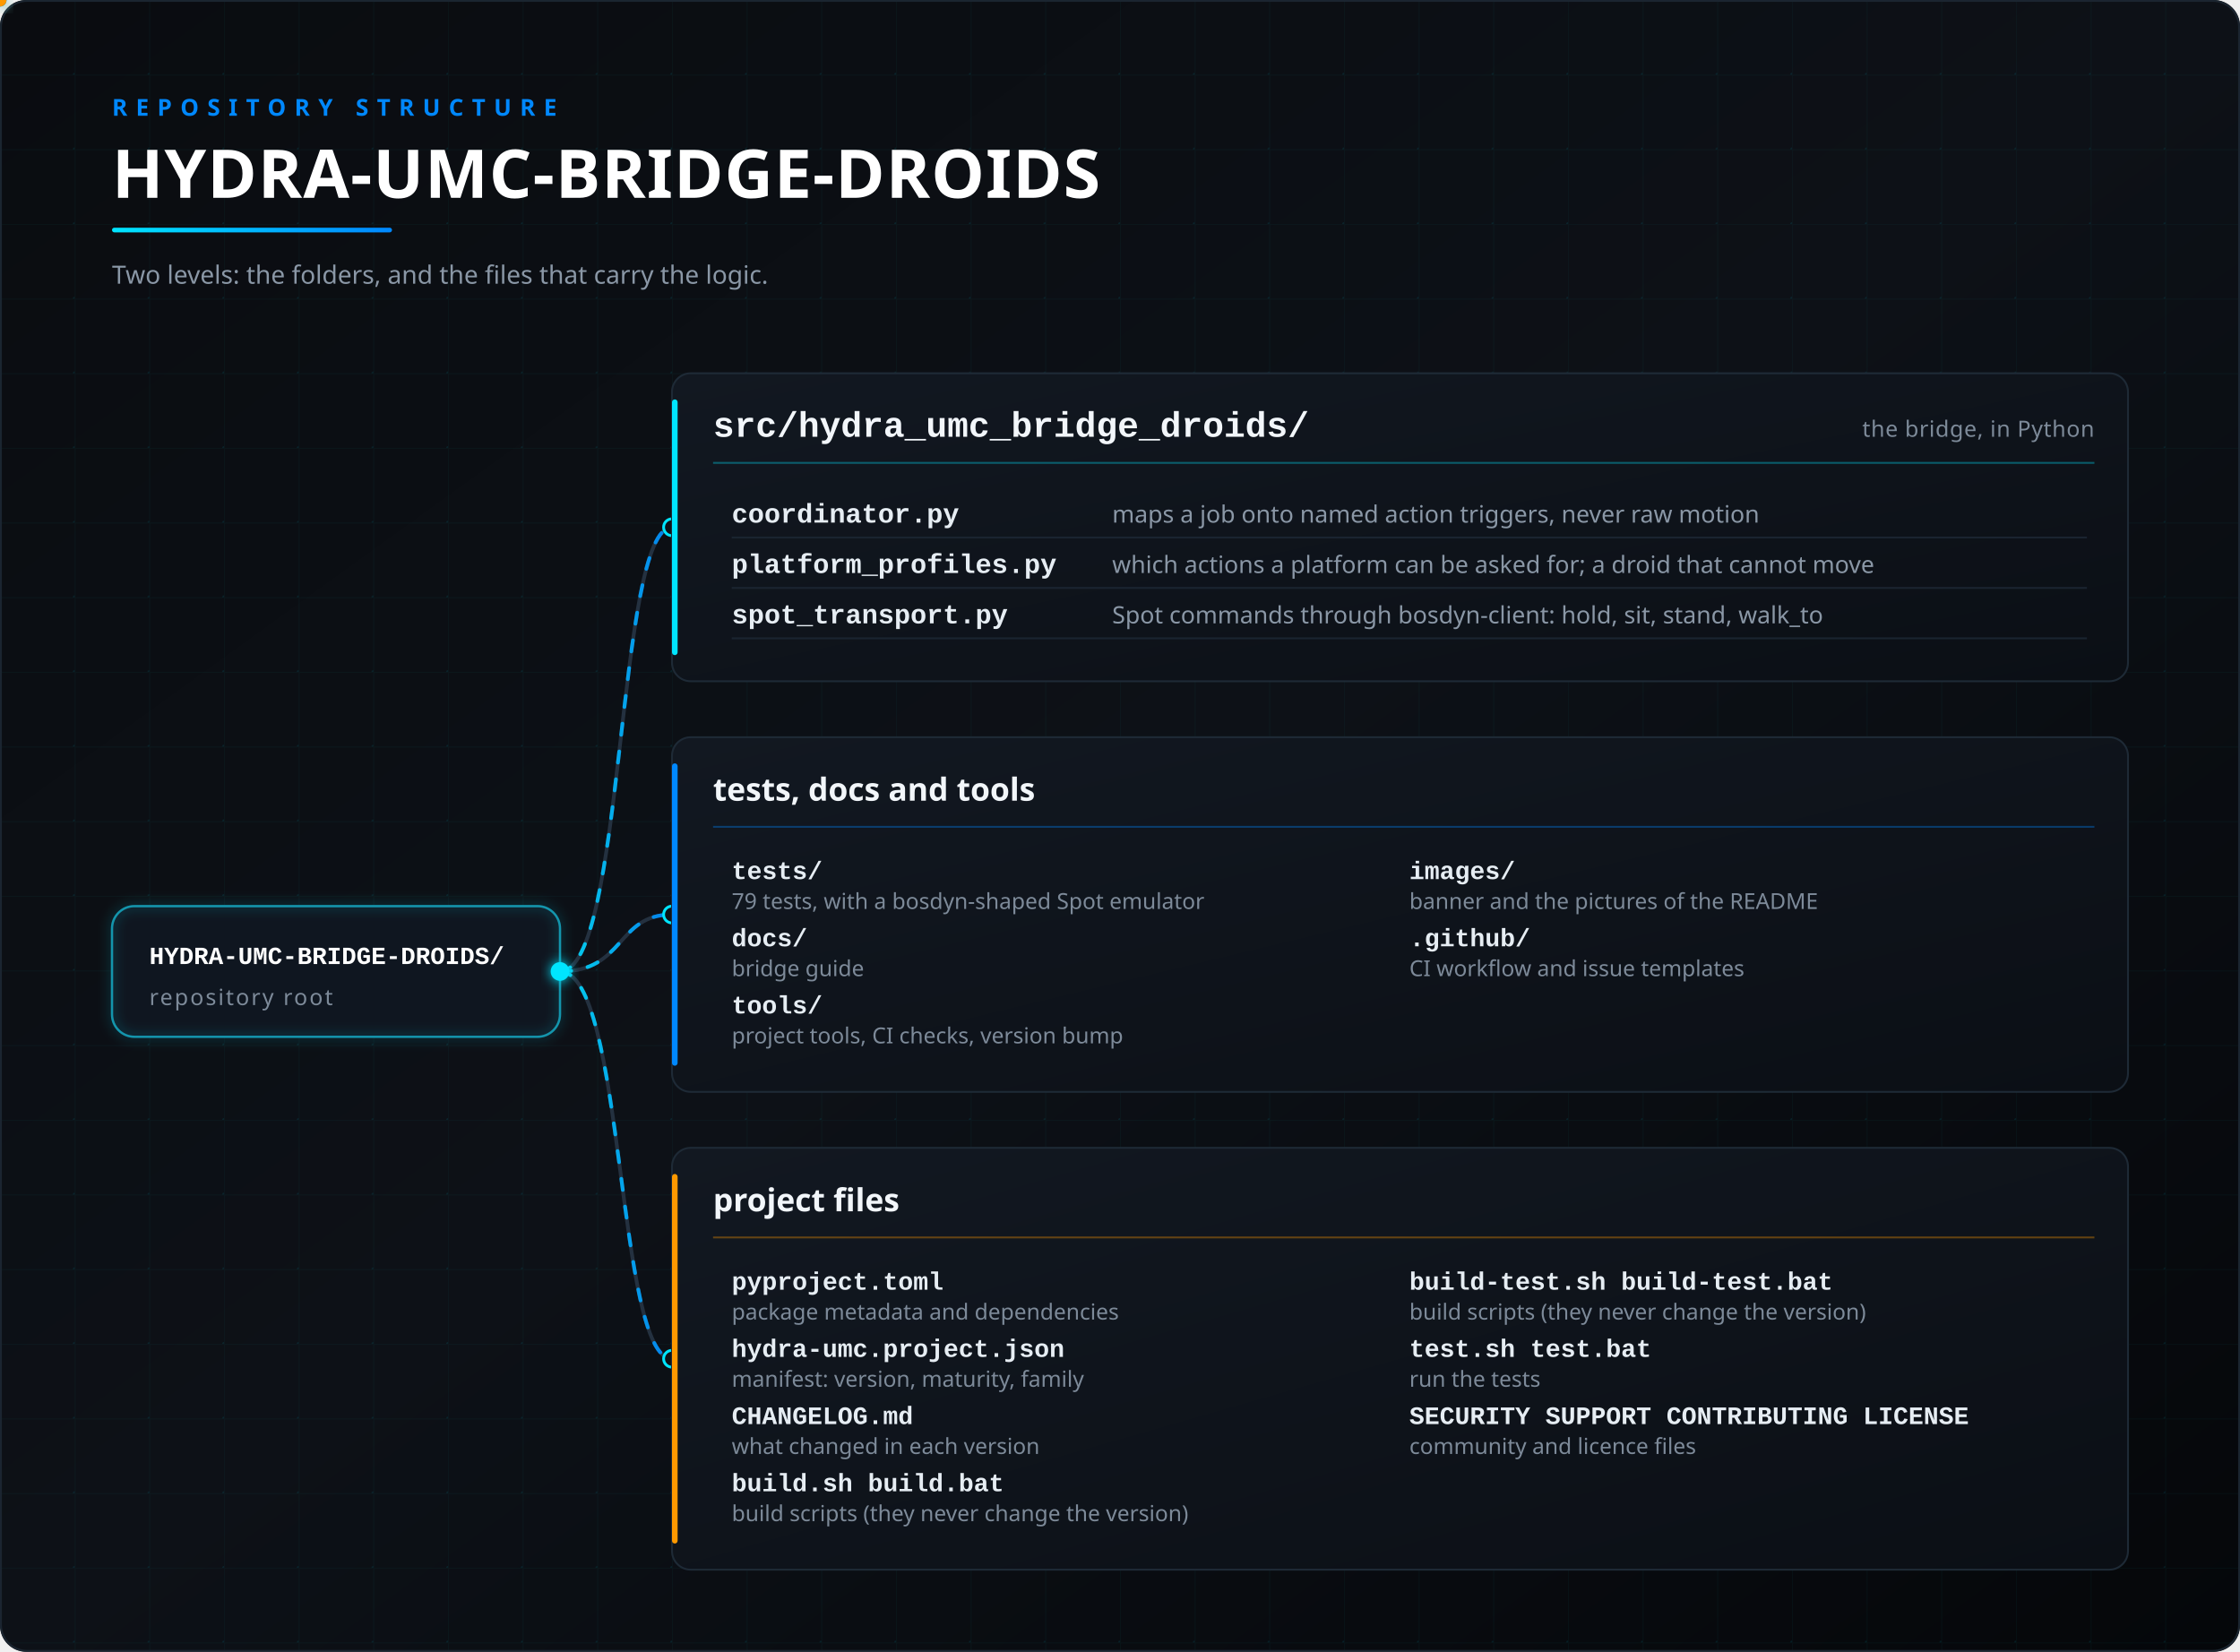
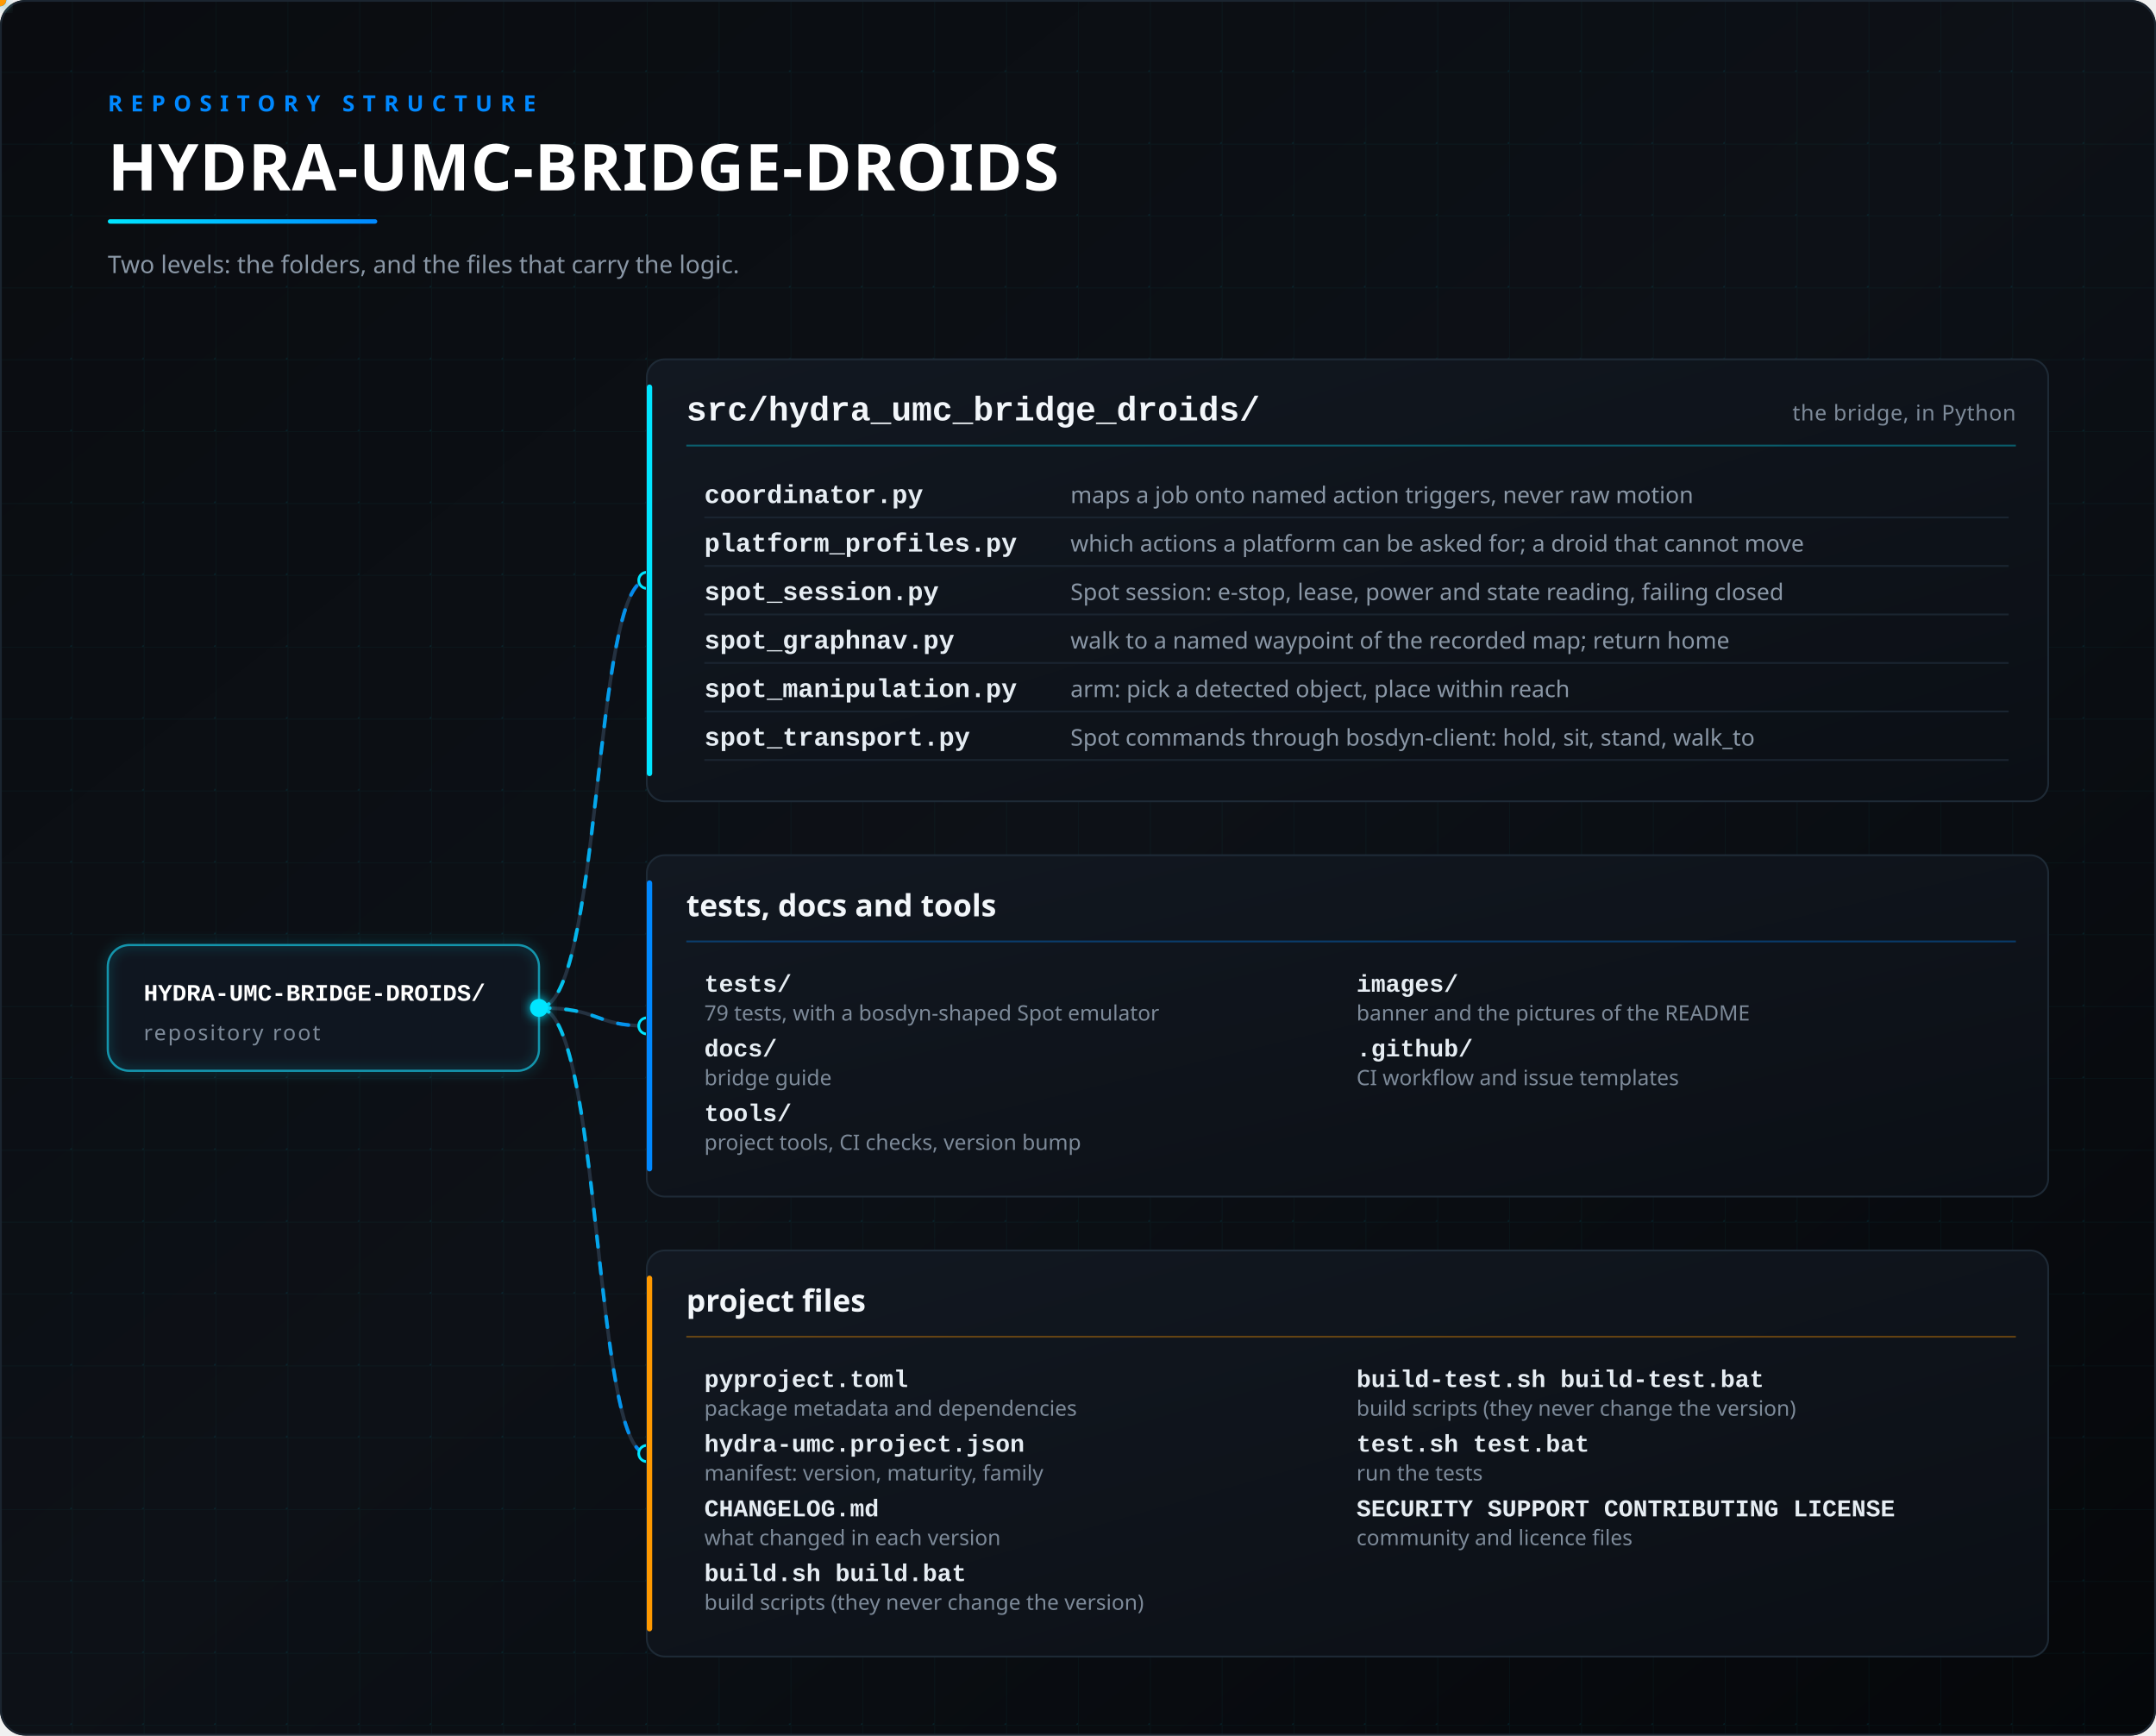
- <svg xmlns="http://www.w3.org/2000/svg" viewBox="0 0 1200 885" width="100%" role="img" aria-labelledby="t d">
+ <svg xmlns="http://www.w3.org/2000/svg" viewBox="0 0 1200 966" width="100%" role="img" aria-labelledby="t d">
  <defs>
    <linearGradient id="bg" x1="0" y1="0" x2="1" y2="1">
      <stop offset="0" stop-color="#0A0C10" />
      <stop offset="0.5" stop-color="#0D1117" />
      <stop offset="1" stop-color="#05070A" />
    </linearGradient>
    <linearGradient id="card" x1="0" y1="0" x2="1" y2="1">
      <stop offset="0" stop-color="#121821" />
      <stop offset="1" stop-color="#0B0F15" />
    </linearGradient>
    <linearGradient id="line" x1="0" y1="0" x2="1" y2="0">
      <stop offset="0" stop-color="#00E5FF" />
      <stop offset="1" stop-color="#0088FF" />
    </linearGradient>
    <filter id="glow" x="-50%" y="-50%" width="200%" height="200%">
      <feGaussianBlur stdDeviation="3" result="b" />
      <feMerge>
        <feMergeNode in="b" />
        <feMergeNode in="SourceGraphic" />
      </feMerge>
    </filter>
    <pattern id="grid" width="40" height="40" patternUnits="userSpaceOnUse">
      <path d="M40 0H0V40" fill="none" stroke="#00E5FF" stroke-opacity="0.035" />
      <circle cx="40" cy="40" r="1" fill="#00E5FF" fill-opacity="0.09" />
    </pattern>
  </defs>
-   <rect width="1200" height="885" rx="14" fill="url(#bg)" />
-   <rect width="1200" height="885" rx="14" fill="url(#grid)" />
-   <rect x="0.5" y="0.5" width="1199" height="884" rx="14" fill="none" stroke="#1B2530" />
+   <rect width="1200" height="966" rx="14" fill="url(#bg)" />
+   <rect width="1200" height="966" rx="14" fill="url(#grid)" />
+   <rect x="0.5" y="0.5" width="1199" height="965" rx="14" fill="none" stroke="#1B2530" />
  <text x="60" y="62" font-family="'Segoe UI','Noto Sans','Noto Sans CJK SC','Microsoft YaHei','Yu Gothic','Helvetica Neue',Helvetica,Arial,sans-serif" font-size="12.5" font-weight="600" fill="#0088FF" text-anchor="start" letter-spacing="4.5">REPOSITORY STRUCTURE</text>
  <text x="60" y="106" font-family="'Segoe UI','Noto Sans','Noto Sans CJK SC','Microsoft YaHei','Yu Gothic','Helvetica Neue',Helvetica,Arial,sans-serif" font-size="36" font-weight="700" fill="#FFFFFF" text-anchor="start" letter-spacing="0.5">HYDRA-UMC-BRIDGE-DROIDS</text>
  <rect x="60" y="122" width="150" height="2.5" rx="1.25" fill="url(#line)">
    <animate attributeName="width" values="40;150;150" keyTimes="0;0.4;1" dur="3s" repeatCount="indefinite" />
  </rect>
  <text x="60" y="152" font-family="'Segoe UI','Noto Sans','Noto Sans CJK SC','Microsoft YaHei','Yu Gothic','Helvetica Neue',Helvetica,Arial,sans-serif" font-size="13.5" font-weight="400" fill="#8A97A6" text-anchor="start">Two levels: the folders, and the files that carry the logic.</text>
-   <path id="c0" d="M300,520.5 C335,520.5 330,282.5 360,282.5" fill="none" stroke="#243140" stroke-width="2" />
-   <path d="M300,520.5 C335,520.5 330,282.5 360,282.5" fill="none" stroke="url(#line)" stroke-width="2" stroke-linecap="round" stroke-dasharray="6 9" opacity="0.9">
+   <path id="c0" d="M300,561 C335,561 330,323 360,323" fill="none" stroke="#243140" stroke-width="2" />
+   <path d="M300,561 C335,561 330,323 360,323" fill="none" stroke="url(#line)" stroke-width="2" stroke-linecap="round" stroke-dasharray="6 9" opacity="0.9">
    <animate attributeName="stroke-dashoffset" from="0" to="-30" dur="1.6s" repeatCount="indefinite" />
  </path>
-   <circle cx="360" cy="282.5" r="4.5" fill="#0D1117" stroke="#00E5FF" stroke-width="1.5" />
-   <path id="c1" d="M300,520.5 C335,520.5 330,490 360,490" fill="none" stroke="#243140" stroke-width="2" />
-   <path d="M300,520.5 C335,520.5 330,490 360,490" fill="none" stroke="url(#line)" stroke-width="2" stroke-linecap="round" stroke-dasharray="6 9" opacity="0.9">
+   <circle cx="360" cy="323" r="4.5" fill="#0D1117" stroke="#00E5FF" stroke-width="1.5" />
+   <path id="c1" d="M300,561 C335,561 330,571 360,571" fill="none" stroke="#243140" stroke-width="2" />
+   <path d="M300,561 C335,561 330,571 360,571" fill="none" stroke="url(#line)" stroke-width="2" stroke-linecap="round" stroke-dasharray="6 9" opacity="0.9">
    <animate attributeName="stroke-dashoffset" from="0" to="-30" dur="1.6s" repeatCount="indefinite" />
  </path>
-   <circle cx="360" cy="490" r="4.5" fill="#0D1117" stroke="#00E5FF" stroke-width="1.5" />
-   <path id="c2" d="M300,520.5 C335,520.5 330,728 360,728" fill="none" stroke="#243140" stroke-width="2" />
-   <path d="M300,520.5 C335,520.5 330,728 360,728" fill="none" stroke="url(#line)" stroke-width="2" stroke-linecap="round" stroke-dasharray="6 9" opacity="0.9">
+   <circle cx="360" cy="571" r="4.5" fill="#0D1117" stroke="#00E5FF" stroke-width="1.5" />
+   <path id="c2" d="M300,561 C335,561 330,809 360,809" fill="none" stroke="#243140" stroke-width="2" />
+   <path d="M300,561 C335,561 330,809 360,809" fill="none" stroke="url(#line)" stroke-width="2" stroke-linecap="round" stroke-dasharray="6 9" opacity="0.9">
    <animate attributeName="stroke-dashoffset" from="0" to="-30" dur="1.6s" repeatCount="indefinite" />
  </path>
-   <circle cx="360" cy="728" r="4.5" fill="#0D1117" stroke="#00E5FF" stroke-width="1.5" />
+   <circle cx="360" cy="809" r="4.5" fill="#0D1117" stroke="#00E5FF" stroke-width="1.5" />
  <circle r="3.5" fill="#00E5FF" filter="url(#glow)">
    <animateMotion dur="3.4s" repeatCount="indefinite">
      <mpath href="#c0" />
    </animateMotion>
  </circle>
  <circle r="3.5" fill="#0088FF" filter="url(#glow)">
    <animateMotion dur="4.2s" repeatCount="indefinite">
      <mpath href="#c1" />
    </animateMotion>
  </circle>
  <circle r="3.5" fill="#FF9900" filter="url(#glow)">
    <animateMotion dur="5.0s" repeatCount="indefinite">
      <mpath href="#c2" />
    </animateMotion>
  </circle>
-   <rect x="60" y="485.5" width="240" height="70" rx="12" fill="#0F1620" stroke="#2A3A4C" stroke-width="1.2" />
-   <rect x="60" y="485.5" width="240" height="70" rx="12" fill="none" stroke="#00E5FF" stroke-opacity="0.5" stroke-width="1.2" filter="url(#glow)">
+   <rect x="60" y="526" width="240" height="70" rx="12" fill="#0F1620" stroke="#2A3A4C" stroke-width="1.2" />
+   <rect x="60" y="526" width="240" height="70" rx="12" fill="none" stroke="#00E5FF" stroke-opacity="0.5" stroke-width="1.2" filter="url(#glow)">
    <animate attributeName="stroke-opacity" values="0.15;0.6;0.15" dur="3.6s" repeatCount="indefinite" />
  </rect>
-   <text x="80" y="516.5" font-family="'JetBrains Mono','Cascadia Code','SFMono-Regular',Consolas,'Liberation Mono',monospace" font-size="13.2" font-weight="700" fill="#FFFFFF" text-anchor="start">HYDRA-UMC-BRIDGE-DROIDS/</text>
-   <text x="80" y="538.5" font-family="'Segoe UI','Noto Sans','Noto Sans CJK SC','Microsoft YaHei','Yu Gothic','Helvetica Neue',Helvetica,Arial,sans-serif" font-size="12" font-weight="400" fill="#7D8A99" text-anchor="start" letter-spacing="1">repository root</text>
-   <circle cx="300" cy="520.5" r="5" fill="#00E5FF" filter="url(#glow)" />
-   <rect x="360" y="200" width="780" height="165" rx="10" fill="url(#card)" stroke="#1E2A36" stroke-width="1" />
-   <rect x="360" y="214" width="3" height="137" rx="1.5" fill="#00E5FF">
+   <text x="80" y="557" font-family="'JetBrains Mono','Cascadia Code','SFMono-Regular',Consolas,'Liberation Mono',monospace" font-size="13.2" font-weight="700" fill="#FFFFFF" text-anchor="start">HYDRA-UMC-BRIDGE-DROIDS/</text>
+   <text x="80" y="579" font-family="'Segoe UI','Noto Sans','Noto Sans CJK SC','Microsoft YaHei','Yu Gothic','Helvetica Neue',Helvetica,Arial,sans-serif" font-size="12" font-weight="400" fill="#7D8A99" text-anchor="start" letter-spacing="1">repository root</text>
+   <circle cx="300" cy="561" r="5" fill="#00E5FF" filter="url(#glow)" />
+   <rect x="360" y="200" width="780" height="246" rx="10" fill="url(#card)" stroke="#1E2A36" stroke-width="1" />
+   <rect x="360" y="214" width="3" height="218" rx="1.5" fill="#00E5FF">
    <animate attributeName="opacity" values="0.55;1;0.55" dur="4s" begin="0s" repeatCount="indefinite" />
  </rect>
  <text x="382" y="234" font-family="'JetBrains Mono','Cascadia Code','SFMono-Regular',Consolas,'Liberation Mono',monospace" font-size="19" font-weight="700" fill="#F2F6FA" text-anchor="start">src/hydra_umc_bridge_droids/</text>
  <text x="1122" y="234" font-family="'Segoe UI','Noto Sans','Noto Sans CJK SC','Microsoft YaHei','Yu Gothic','Helvetica Neue',Helvetica,Arial,sans-serif" font-size="12" font-weight="400" fill="#7D8A99" text-anchor="end" letter-spacing="0.3">the bridge, in Python</text>
  <line x1="382" y1="248" x2="1122" y2="248" stroke="#00E5FF" stroke-opacity="0.35" stroke-width="1" />
  <text x="392" y="280" font-family="'JetBrains Mono','Cascadia Code','SFMono-Regular',Consolas,'Liberation Mono',monospace" font-size="14.5" font-weight="600" fill="#E6EDF3" text-anchor="start">coordinator.py</text>
  <text x="595.8" y="280" font-family="'Segoe UI','Noto Sans','Noto Sans CJK SC','Microsoft YaHei','Yu Gothic','Helvetica Neue',Helvetica,Arial,sans-serif" font-size="12.8" font-weight="400" fill="#8A97A6" text-anchor="start">maps a job onto named action triggers, never raw motion</text>
  <line x1="392" y1="288" x2="1118" y2="288" stroke="#1A2430" stroke-width="1" />
  <text x="392" y="307" font-family="'JetBrains Mono','Cascadia Code','SFMono-Regular',Consolas,'Liberation Mono',monospace" font-size="14.5" font-weight="600" fill="#E6EDF3" text-anchor="start">platform_profiles.py</text>
  <text x="595.8" y="307" font-family="'Segoe UI','Noto Sans','Noto Sans CJK SC','Microsoft YaHei','Yu Gothic','Helvetica Neue',Helvetica,Arial,sans-serif" font-size="12.8" font-weight="400" fill="#8A97A6" text-anchor="start">which actions a platform can be asked for; a droid that cannot move</text>
  <line x1="392" y1="315" x2="1118" y2="315" stroke="#1A2430" stroke-width="1" />
-   <text x="392" y="334" font-family="'JetBrains Mono','Cascadia Code','SFMono-Regular',Consolas,'Liberation Mono',monospace" font-size="14.5" font-weight="600" fill="#E6EDF3" text-anchor="start">spot_transport.py</text>
-   <text x="595.8" y="334" font-family="'Segoe UI','Noto Sans','Noto Sans CJK SC','Microsoft YaHei','Yu Gothic','Helvetica Neue',Helvetica,Arial,sans-serif" font-size="12.8" font-weight="400" fill="#8A97A6" text-anchor="start">Spot commands through bosdyn-client: hold, sit, stand, walk_to</text>
+   <text x="392" y="334" font-family="'JetBrains Mono','Cascadia Code','SFMono-Regular',Consolas,'Liberation Mono',monospace" font-size="14.5" font-weight="600" fill="#E6EDF3" text-anchor="start">spot_session.py</text>
+   <text x="595.8" y="334" font-family="'Segoe UI','Noto Sans','Noto Sans CJK SC','Microsoft YaHei','Yu Gothic','Helvetica Neue',Helvetica,Arial,sans-serif" font-size="12.8" font-weight="400" fill="#8A97A6" text-anchor="start">Spot session: e-stop, lease, power and state reading, failing closed</text>
  <line x1="392" y1="342" x2="1118" y2="342" stroke="#1A2430" stroke-width="1" />
-   <rect x="360" y="395" width="780" height="190" rx="10" fill="url(#card)" stroke="#1E2A36" stroke-width="1" />
-   <rect x="360" y="409" width="3" height="162" rx="1.5" fill="#0088FF">
+   <text x="392" y="361" font-family="'JetBrains Mono','Cascadia Code','SFMono-Regular',Consolas,'Liberation Mono',monospace" font-size="14.5" font-weight="600" fill="#E6EDF3" text-anchor="start">spot_graphnav.py</text>
+   <text x="595.8" y="361" font-family="'Segoe UI','Noto Sans','Noto Sans CJK SC','Microsoft YaHei','Yu Gothic','Helvetica Neue',Helvetica,Arial,sans-serif" font-size="12.8" font-weight="400" fill="#8A97A6" text-anchor="start">walk to a named waypoint of the recorded map; return home</text>
+   <line x1="392" y1="369" x2="1118" y2="369" stroke="#1A2430" stroke-width="1" />
+   <text x="392" y="388" font-family="'JetBrains Mono','Cascadia Code','SFMono-Regular',Consolas,'Liberation Mono',monospace" font-size="14.5" font-weight="600" fill="#E6EDF3" text-anchor="start">spot_manipulation.py</text>
+   <text x="595.8" y="388" font-family="'Segoe UI','Noto Sans','Noto Sans CJK SC','Microsoft YaHei','Yu Gothic','Helvetica Neue',Helvetica,Arial,sans-serif" font-size="12.8" font-weight="400" fill="#8A97A6" text-anchor="start">arm: pick a detected object, place within reach</text>
+   <line x1="392" y1="396" x2="1118" y2="396" stroke="#1A2430" stroke-width="1" />
+   <text x="392" y="415" font-family="'JetBrains Mono','Cascadia Code','SFMono-Regular',Consolas,'Liberation Mono',monospace" font-size="14.5" font-weight="600" fill="#E6EDF3" text-anchor="start">spot_transport.py</text>
+   <text x="595.8" y="415" font-family="'Segoe UI','Noto Sans','Noto Sans CJK SC','Microsoft YaHei','Yu Gothic','Helvetica Neue',Helvetica,Arial,sans-serif" font-size="12.8" font-weight="400" fill="#8A97A6" text-anchor="start">Spot commands through bosdyn-client: hold, sit, stand, walk_to</text>
+   <line x1="392" y1="423" x2="1118" y2="423" stroke="#1A2430" stroke-width="1" />
+   <rect x="360" y="476" width="780" height="190" rx="10" fill="url(#card)" stroke="#1E2A36" stroke-width="1" />
+   <rect x="360" y="490" width="3" height="162" rx="1.5" fill="#0088FF">
    <animate attributeName="opacity" values="0.55;1;0.55" dur="4s" begin="0.6s" repeatCount="indefinite" />
  </rect>
-   <text x="382" y="429" font-family="'Segoe UI','Noto Sans','Noto Sans CJK SC','Microsoft YaHei','Yu Gothic','Helvetica Neue',Helvetica,Arial,sans-serif" font-size="17" font-weight="700" fill="#F2F6FA" text-anchor="start">tests, docs and tools</text>
-   <line x1="382" y1="443" x2="1122" y2="443" stroke="#0088FF" stroke-opacity="0.35" stroke-width="1" />
-   <text x="392" y="471" font-family="'JetBrains Mono','Cascadia Code','SFMono-Regular',Consolas,'Liberation Mono',monospace" font-size="13.5" font-weight="600" fill="#E6EDF3" text-anchor="start">tests/</text>
-   <text x="392" y="487" font-family="'Segoe UI','Noto Sans','Noto Sans CJK SC','Microsoft YaHei','Yu Gothic','Helvetica Neue',Helvetica,Arial,sans-serif" font-size="11.8" font-weight="400" fill="#7D8A99" text-anchor="start">79 tests, with a bosdyn-shaped Spot emulator</text>
-   <text x="392" y="507" font-family="'JetBrains Mono','Cascadia Code','SFMono-Regular',Consolas,'Liberation Mono',monospace" font-size="13.5" font-weight="600" fill="#E6EDF3" text-anchor="start">docs/</text>
-   <text x="392" y="523" font-family="'Segoe UI','Noto Sans','Noto Sans CJK SC','Microsoft YaHei','Yu Gothic','Helvetica Neue',Helvetica,Arial,sans-serif" font-size="11.8" font-weight="400" fill="#7D8A99" text-anchor="start">bridge guide</text>
-   <text x="392" y="543" font-family="'JetBrains Mono','Cascadia Code','SFMono-Regular',Consolas,'Liberation Mono',monospace" font-size="13.5" font-weight="600" fill="#E6EDF3" text-anchor="start">tools/</text>
-   <text x="392" y="559" font-family="'Segoe UI','Noto Sans','Noto Sans CJK SC','Microsoft YaHei','Yu Gothic','Helvetica Neue',Helvetica,Arial,sans-serif" font-size="11.8" font-weight="400" fill="#7D8A99" text-anchor="start">project tools, CI checks, version bump</text>
-   <text x="755" y="471" font-family="'JetBrains Mono','Cascadia Code','SFMono-Regular',Consolas,'Liberation Mono',monospace" font-size="13.5" font-weight="600" fill="#E6EDF3" text-anchor="start">images/</text>
-   <text x="755" y="487" font-family="'Segoe UI','Noto Sans','Noto Sans CJK SC','Microsoft YaHei','Yu Gothic','Helvetica Neue',Helvetica,Arial,sans-serif" font-size="11.8" font-weight="400" fill="#7D8A99" text-anchor="start">banner and the pictures of the README</text>
-   <text x="755" y="507" font-family="'JetBrains Mono','Cascadia Code','SFMono-Regular',Consolas,'Liberation Mono',monospace" font-size="13.5" font-weight="600" fill="#E6EDF3" text-anchor="start">.github/</text>
-   <text x="755" y="523" font-family="'Segoe UI','Noto Sans','Noto Sans CJK SC','Microsoft YaHei','Yu Gothic','Helvetica Neue',Helvetica,Arial,sans-serif" font-size="11.8" font-weight="400" fill="#7D8A99" text-anchor="start">CI workflow and issue templates</text>
-   <rect x="360" y="615" width="780" height="226" rx="10" fill="url(#card)" stroke="#1E2A36" stroke-width="1" />
-   <rect x="360" y="629" width="3" height="198" rx="1.5" fill="#FF9900">
+   <text x="382" y="510" font-family="'Segoe UI','Noto Sans','Noto Sans CJK SC','Microsoft YaHei','Yu Gothic','Helvetica Neue',Helvetica,Arial,sans-serif" font-size="17" font-weight="700" fill="#F2F6FA" text-anchor="start">tests, docs and tools</text>
+   <line x1="382" y1="524" x2="1122" y2="524" stroke="#0088FF" stroke-opacity="0.35" stroke-width="1" />
+   <text x="392" y="552" font-family="'JetBrains Mono','Cascadia Code','SFMono-Regular',Consolas,'Liberation Mono',monospace" font-size="13.5" font-weight="600" fill="#E6EDF3" text-anchor="start">tests/</text>
+   <text x="392" y="568" font-family="'Segoe UI','Noto Sans','Noto Sans CJK SC','Microsoft YaHei','Yu Gothic','Helvetica Neue',Helvetica,Arial,sans-serif" font-size="11.8" font-weight="400" fill="#7D8A99" text-anchor="start">79 tests, with a bosdyn-shaped Spot emulator</text>
+   <text x="392" y="588" font-family="'JetBrains Mono','Cascadia Code','SFMono-Regular',Consolas,'Liberation Mono',monospace" font-size="13.5" font-weight="600" fill="#E6EDF3" text-anchor="start">docs/</text>
+   <text x="392" y="604" font-family="'Segoe UI','Noto Sans','Noto Sans CJK SC','Microsoft YaHei','Yu Gothic','Helvetica Neue',Helvetica,Arial,sans-serif" font-size="11.8" font-weight="400" fill="#7D8A99" text-anchor="start">bridge guide</text>
+   <text x="392" y="624" font-family="'JetBrains Mono','Cascadia Code','SFMono-Regular',Consolas,'Liberation Mono',monospace" font-size="13.5" font-weight="600" fill="#E6EDF3" text-anchor="start">tools/</text>
+   <text x="392" y="640" font-family="'Segoe UI','Noto Sans','Noto Sans CJK SC','Microsoft YaHei','Yu Gothic','Helvetica Neue',Helvetica,Arial,sans-serif" font-size="11.8" font-weight="400" fill="#7D8A99" text-anchor="start">project tools, CI checks, version bump</text>
+   <text x="755" y="552" font-family="'JetBrains Mono','Cascadia Code','SFMono-Regular',Consolas,'Liberation Mono',monospace" font-size="13.5" font-weight="600" fill="#E6EDF3" text-anchor="start">images/</text>
+   <text x="755" y="568" font-family="'Segoe UI','Noto Sans','Noto Sans CJK SC','Microsoft YaHei','Yu Gothic','Helvetica Neue',Helvetica,Arial,sans-serif" font-size="11.8" font-weight="400" fill="#7D8A99" text-anchor="start">banner and the pictures of the README</text>
+   <text x="755" y="588" font-family="'JetBrains Mono','Cascadia Code','SFMono-Regular',Consolas,'Liberation Mono',monospace" font-size="13.5" font-weight="600" fill="#E6EDF3" text-anchor="start">.github/</text>
+   <text x="755" y="604" font-family="'Segoe UI','Noto Sans','Noto Sans CJK SC','Microsoft YaHei','Yu Gothic','Helvetica Neue',Helvetica,Arial,sans-serif" font-size="11.8" font-weight="400" fill="#7D8A99" text-anchor="start">CI workflow and issue templates</text>
+   <rect x="360" y="696" width="780" height="226" rx="10" fill="url(#card)" stroke="#1E2A36" stroke-width="1" />
+   <rect x="360" y="710" width="3" height="198" rx="1.5" fill="#FF9900">
    <animate attributeName="opacity" values="0.55;1;0.55" dur="4s" begin="1.2s" repeatCount="indefinite" />
  </rect>
-   <text x="382" y="649" font-family="'Segoe UI','Noto Sans','Noto Sans CJK SC','Microsoft YaHei','Yu Gothic','Helvetica Neue',Helvetica,Arial,sans-serif" font-size="17" font-weight="700" fill="#F2F6FA" text-anchor="start">project files</text>
-   <line x1="382" y1="663" x2="1122" y2="663" stroke="#FF9900" stroke-opacity="0.35" stroke-width="1" />
-   <text x="392" y="691" font-family="'JetBrains Mono','Cascadia Code','SFMono-Regular',Consolas,'Liberation Mono',monospace" font-size="13.5" font-weight="600" fill="#E6EDF3" text-anchor="start">pyproject.toml</text>
-   <text x="392" y="707" font-family="'Segoe UI','Noto Sans','Noto Sans CJK SC','Microsoft YaHei','Yu Gothic','Helvetica Neue',Helvetica,Arial,sans-serif" font-size="11.8" font-weight="400" fill="#7D8A99" text-anchor="start">package metadata and dependencies</text>
-   <text x="392" y="727" font-family="'JetBrains Mono','Cascadia Code','SFMono-Regular',Consolas,'Liberation Mono',monospace" font-size="13.5" font-weight="600" fill="#E6EDF3" text-anchor="start">hydra-umc.project.json</text>
-   <text x="392" y="743" font-family="'Segoe UI','Noto Sans','Noto Sans CJK SC','Microsoft YaHei','Yu Gothic','Helvetica Neue',Helvetica,Arial,sans-serif" font-size="11.8" font-weight="400" fill="#7D8A99" text-anchor="start">manifest: version, maturity, family</text>
-   <text x="392" y="763" font-family="'JetBrains Mono','Cascadia Code','SFMono-Regular',Consolas,'Liberation Mono',monospace" font-size="13.5" font-weight="600" fill="#E6EDF3" text-anchor="start">CHANGELOG.md</text>
-   <text x="392" y="779" font-family="'Segoe UI','Noto Sans','Noto Sans CJK SC','Microsoft YaHei','Yu Gothic','Helvetica Neue',Helvetica,Arial,sans-serif" font-size="11.8" font-weight="400" fill="#7D8A99" text-anchor="start">what changed in each version</text>
-   <text x="392" y="799" font-family="'JetBrains Mono','Cascadia Code','SFMono-Regular',Consolas,'Liberation Mono',monospace" font-size="13.5" font-weight="600" fill="#E6EDF3" text-anchor="start">build.sh  build.bat</text>
-   <text x="392" y="815" font-family="'Segoe UI','Noto Sans','Noto Sans CJK SC','Microsoft YaHei','Yu Gothic','Helvetica Neue',Helvetica,Arial,sans-serif" font-size="11.8" font-weight="400" fill="#7D8A99" text-anchor="start">build scripts (they never change the version)</text>
-   <text x="755" y="691" font-family="'JetBrains Mono','Cascadia Code','SFMono-Regular',Consolas,'Liberation Mono',monospace" font-size="13.5" font-weight="600" fill="#E6EDF3" text-anchor="start">build-test.sh  build-test.bat</text>
-   <text x="755" y="707" font-family="'Segoe UI','Noto Sans','Noto Sans CJK SC','Microsoft YaHei','Yu Gothic','Helvetica Neue',Helvetica,Arial,sans-serif" font-size="11.8" font-weight="400" fill="#7D8A99" text-anchor="start">build scripts (they never change the version)</text>
-   <text x="755" y="727" font-family="'JetBrains Mono','Cascadia Code','SFMono-Regular',Consolas,'Liberation Mono',monospace" font-size="13.5" font-weight="600" fill="#E6EDF3" text-anchor="start">test.sh  test.bat</text>
-   <text x="755" y="743" font-family="'Segoe UI','Noto Sans','Noto Sans CJK SC','Microsoft YaHei','Yu Gothic','Helvetica Neue',Helvetica,Arial,sans-serif" font-size="11.8" font-weight="400" fill="#7D8A99" text-anchor="start">run the tests</text>
-   <text x="755" y="763" font-family="'JetBrains Mono','Cascadia Code','SFMono-Regular',Consolas,'Liberation Mono',monospace" font-size="13.5" font-weight="600" fill="#E6EDF3" text-anchor="start">SECURITY  SUPPORT  CONTRIBUTING  LICENSE</text>
-   <text x="755" y="779" font-family="'Segoe UI','Noto Sans','Noto Sans CJK SC','Microsoft YaHei','Yu Gothic','Helvetica Neue',Helvetica,Arial,sans-serif" font-size="11.8" font-weight="400" fill="#7D8A99" text-anchor="start">community and licence files</text>
+   <text x="382" y="730" font-family="'Segoe UI','Noto Sans','Noto Sans CJK SC','Microsoft YaHei','Yu Gothic','Helvetica Neue',Helvetica,Arial,sans-serif" font-size="17" font-weight="700" fill="#F2F6FA" text-anchor="start">project files</text>
+   <line x1="382" y1="744" x2="1122" y2="744" stroke="#FF9900" stroke-opacity="0.35" stroke-width="1" />
+   <text x="392" y="772" font-family="'JetBrains Mono','Cascadia Code','SFMono-Regular',Consolas,'Liberation Mono',monospace" font-size="13.5" font-weight="600" fill="#E6EDF3" text-anchor="start">pyproject.toml</text>
+   <text x="392" y="788" font-family="'Segoe UI','Noto Sans','Noto Sans CJK SC','Microsoft YaHei','Yu Gothic','Helvetica Neue',Helvetica,Arial,sans-serif" font-size="11.8" font-weight="400" fill="#7D8A99" text-anchor="start">package metadata and dependencies</text>
+   <text x="392" y="808" font-family="'JetBrains Mono','Cascadia Code','SFMono-Regular',Consolas,'Liberation Mono',monospace" font-size="13.5" font-weight="600" fill="#E6EDF3" text-anchor="start">hydra-umc.project.json</text>
+   <text x="392" y="824" font-family="'Segoe UI','Noto Sans','Noto Sans CJK SC','Microsoft YaHei','Yu Gothic','Helvetica Neue',Helvetica,Arial,sans-serif" font-size="11.8" font-weight="400" fill="#7D8A99" text-anchor="start">manifest: version, maturity, family</text>
+   <text x="392" y="844" font-family="'JetBrains Mono','Cascadia Code','SFMono-Regular',Consolas,'Liberation Mono',monospace" font-size="13.5" font-weight="600" fill="#E6EDF3" text-anchor="start">CHANGELOG.md</text>
+   <text x="392" y="860" font-family="'Segoe UI','Noto Sans','Noto Sans CJK SC','Microsoft YaHei','Yu Gothic','Helvetica Neue',Helvetica,Arial,sans-serif" font-size="11.8" font-weight="400" fill="#7D8A99" text-anchor="start">what changed in each version</text>
+   <text x="392" y="880" font-family="'JetBrains Mono','Cascadia Code','SFMono-Regular',Consolas,'Liberation Mono',monospace" font-size="13.5" font-weight="600" fill="#E6EDF3" text-anchor="start">build.sh  build.bat</text>
+   <text x="392" y="896" font-family="'Segoe UI','Noto Sans','Noto Sans CJK SC','Microsoft YaHei','Yu Gothic','Helvetica Neue',Helvetica,Arial,sans-serif" font-size="11.8" font-weight="400" fill="#7D8A99" text-anchor="start">build scripts (they never change the version)</text>
+   <text x="755" y="772" font-family="'JetBrains Mono','Cascadia Code','SFMono-Regular',Consolas,'Liberation Mono',monospace" font-size="13.5" font-weight="600" fill="#E6EDF3" text-anchor="start">build-test.sh  build-test.bat</text>
+   <text x="755" y="788" font-family="'Segoe UI','Noto Sans','Noto Sans CJK SC','Microsoft YaHei','Yu Gothic','Helvetica Neue',Helvetica,Arial,sans-serif" font-size="11.8" font-weight="400" fill="#7D8A99" text-anchor="start">build scripts (they never change the version)</text>
+   <text x="755" y="808" font-family="'JetBrains Mono','Cascadia Code','SFMono-Regular',Consolas,'Liberation Mono',monospace" font-size="13.5" font-weight="600" fill="#E6EDF3" text-anchor="start">test.sh  test.bat</text>
+   <text x="755" y="824" font-family="'Segoe UI','Noto Sans','Noto Sans CJK SC','Microsoft YaHei','Yu Gothic','Helvetica Neue',Helvetica,Arial,sans-serif" font-size="11.8" font-weight="400" fill="#7D8A99" text-anchor="start">run the tests</text>
+   <text x="755" y="844" font-family="'JetBrains Mono','Cascadia Code','SFMono-Regular',Consolas,'Liberation Mono',monospace" font-size="13.5" font-weight="600" fill="#E6EDF3" text-anchor="start">SECURITY  SUPPORT  CONTRIBUTING  LICENSE</text>
+   <text x="755" y="860" font-family="'Segoe UI','Noto Sans','Noto Sans CJK SC','Microsoft YaHei','Yu Gothic','Helvetica Neue',Helvetica,Arial,sans-serif" font-size="11.8" font-weight="400" fill="#7D8A99" text-anchor="start">community and licence files</text>
</svg>
